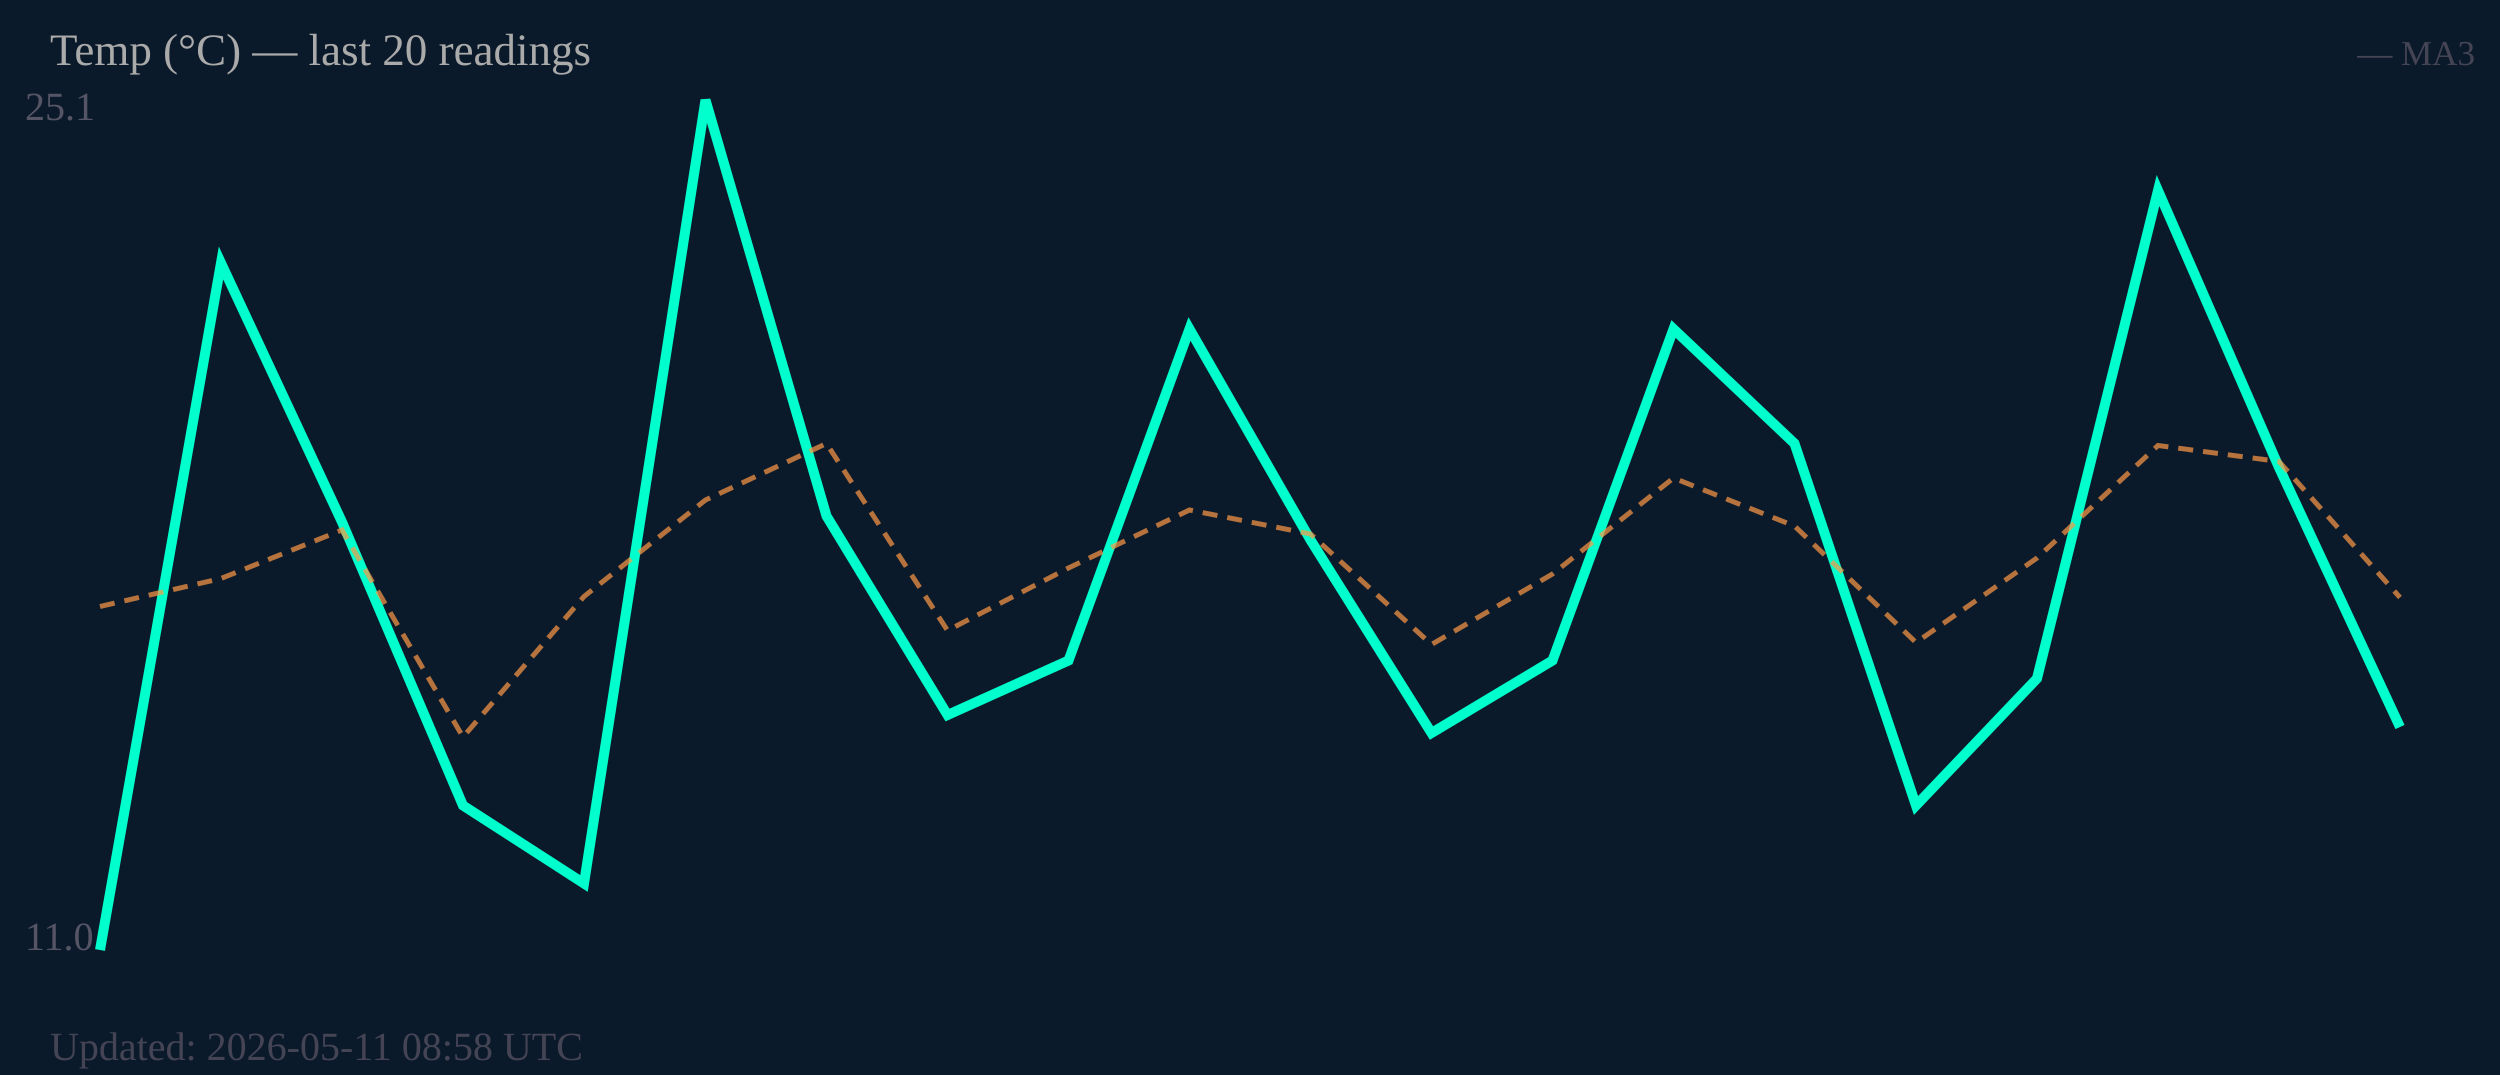
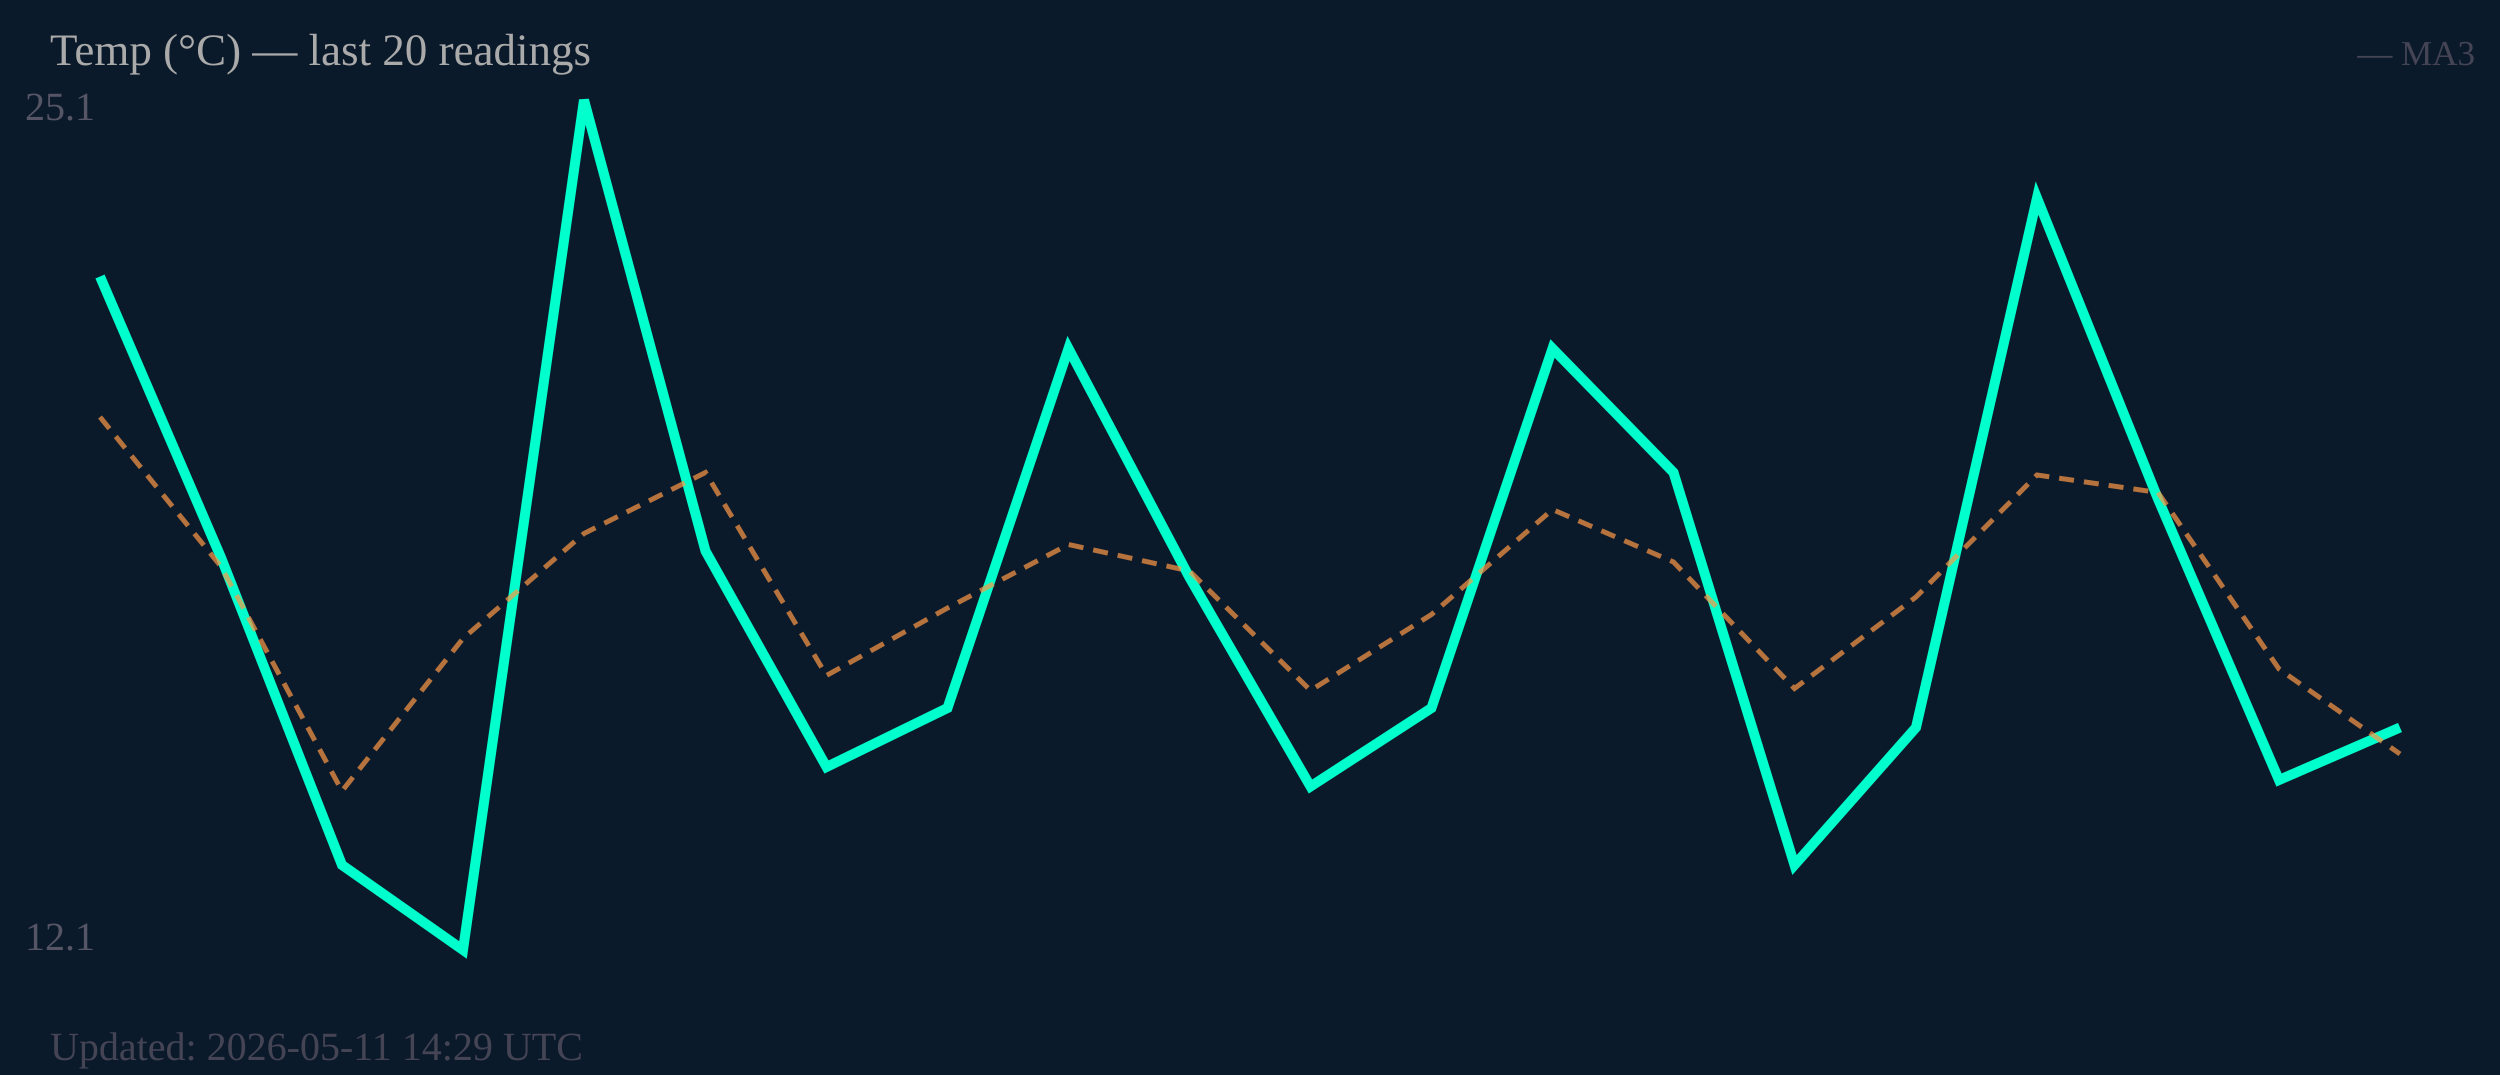
<svg xmlns="http://www.w3.org/2000/svg" width="500" height="215" viewBox="0 0 500 215">
  <rect width="500" height="215" fill="#0b1a2a" />
  <text x="5" y="24" font-size="8" fill="#556">25.1</text>
-   <text x="5" y="190" font-size="8" fill="#556">11.0</text>
-   <polyline fill="none" stroke="#00ffcc" stroke-width="2" points="20.0,190.0 44.2,52.6 68.4,104.4 92.6,161.1 116.8,176.7 141.1,20.0 165.3,103.2 189.5,143.0 213.7,132.1 237.9,65.8 262.1,108.0 286.3,146.6 310.5,132.1 334.7,65.8 358.9,88.7 383.2,161.1 407.4,135.7 431.6,38.1 455.8,93.5 480.0,145.4" />
-   <polyline fill="none" stroke="#ff9944" stroke-width="1" stroke-dasharray="3,2" opacity="0.7" points="20.0,121.3 44.2,115.7 68.4,106.0 92.6,147.4 116.8,119.3 141.1,100.0 165.3,88.7 189.5,126.1 213.7,113.6 237.9,102.0 262.1,106.8 286.3,128.9 310.5,114.8 334.7,95.6 358.9,105.2 383.2,128.5 407.4,111.6 431.6,89.1 455.8,92.3 480.0,119.5" />
+   <text x="5" y="190" font-size="8" fill="#556">12.1</text>
+   <polyline fill="none" stroke="#00ffcc" stroke-width="2" points="20.0,55.3 44.2,111.5 68.4,173.0 92.6,190.0 116.8,20.0 141.1,110.2 165.3,153.4 189.5,141.6 213.7,69.7 237.9,115.5 262.1,157.3 286.3,141.6 310.5,69.7 334.7,94.5 358.9,173.0 383.2,145.5 407.4,39.6 431.6,99.8 455.8,156.0 480.0,145.5" />
+   <polyline fill="none" stroke="#ff9944" stroke-width="1" stroke-dasharray="3,2" opacity="0.7" points="20.0,83.4 44.2,113.3 68.4,158.2 92.6,127.7 116.8,106.7 141.1,94.5 165.3,135.1 189.5,121.6 213.7,108.9 237.9,114.2 262.1,138.1 286.3,122.9 310.5,101.9 334.7,112.4 358.9,137.7 383.2,119.4 407.4,95.0 431.6,98.5 455.8,133.8 480.0,150.8" />
  <text x="10" y="13" font-size="9" fill="#aaa">Temp (°C) — last 20 readings</text>
  <text x="495" y="13" font-size="7" fill="#445" text-anchor="end">— MA3</text>
-   <text x="10" y="212" font-size="8" fill="#445">Updated: 2026-05-11 08:58 UTC</text>
+   <text x="10" y="212" font-size="8" fill="#445">Updated: 2026-05-11 14:29 UTC</text>
</svg>
